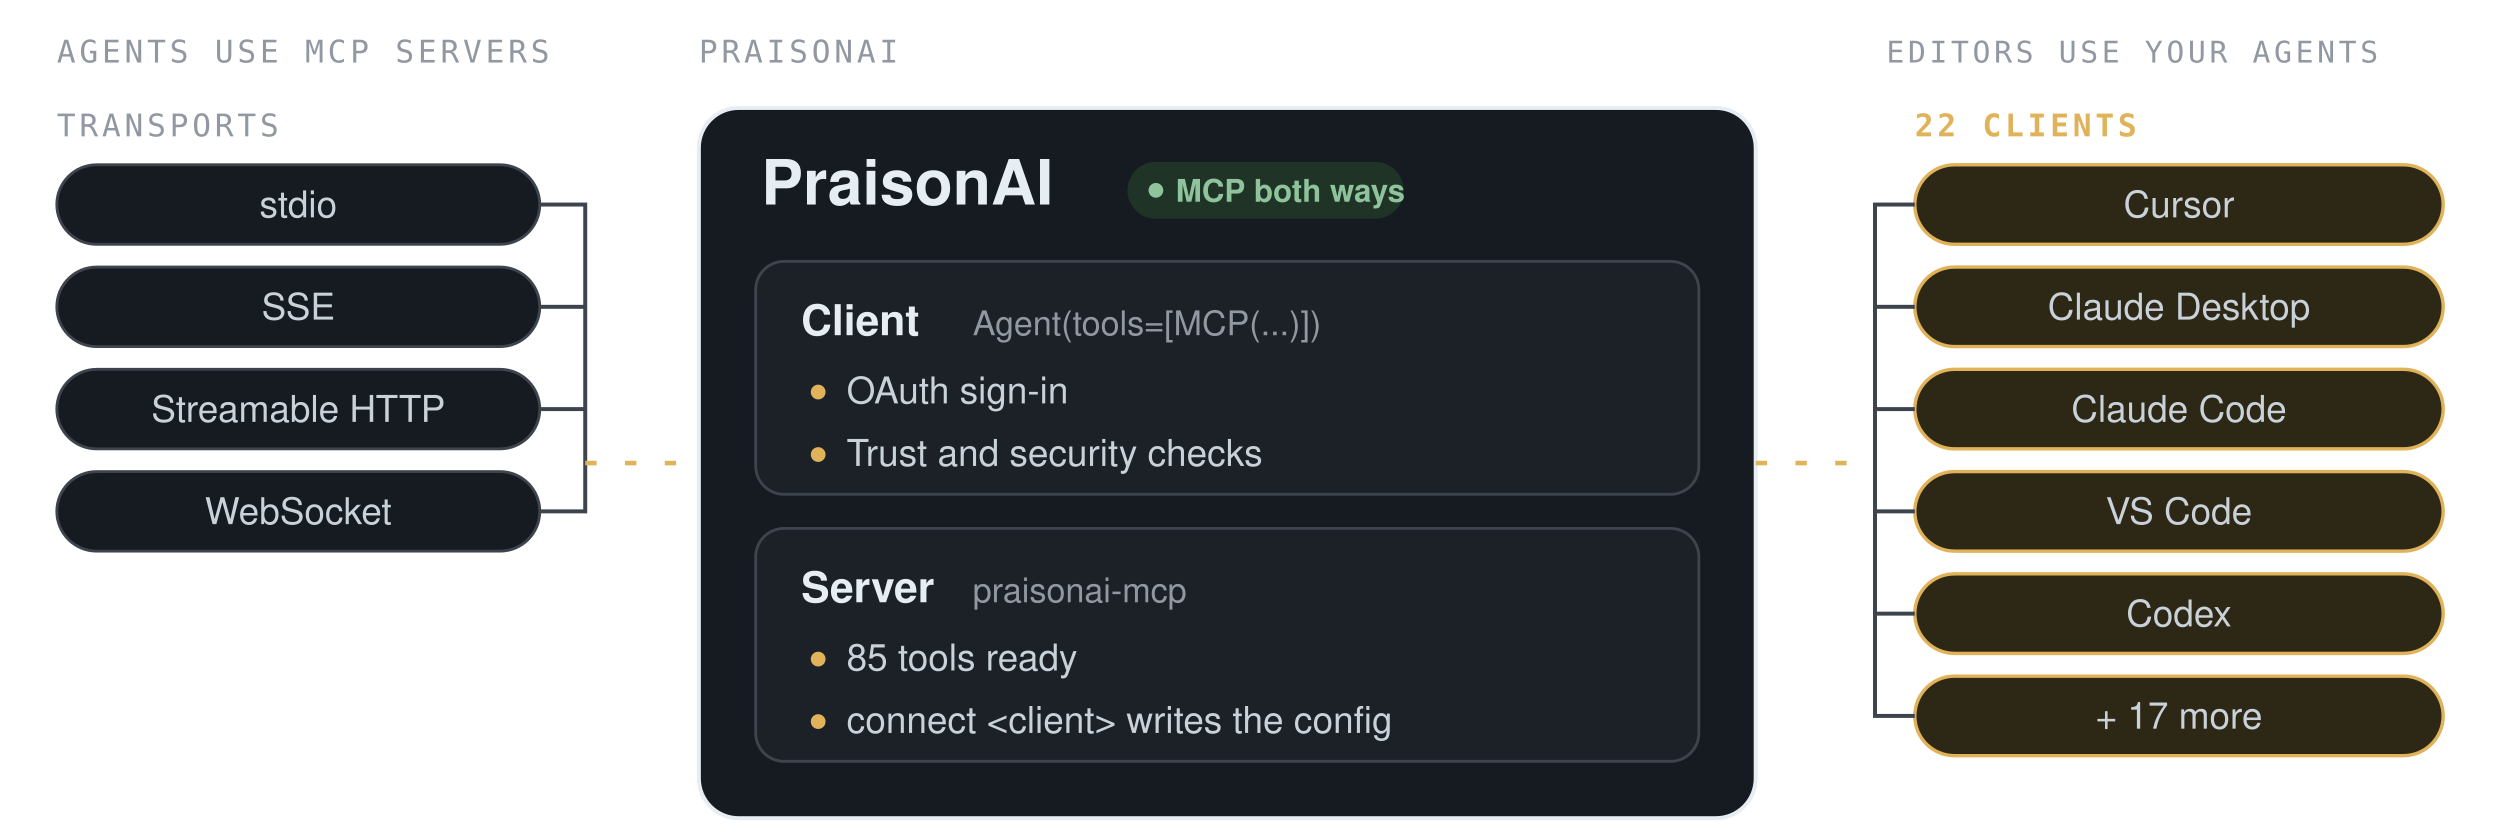
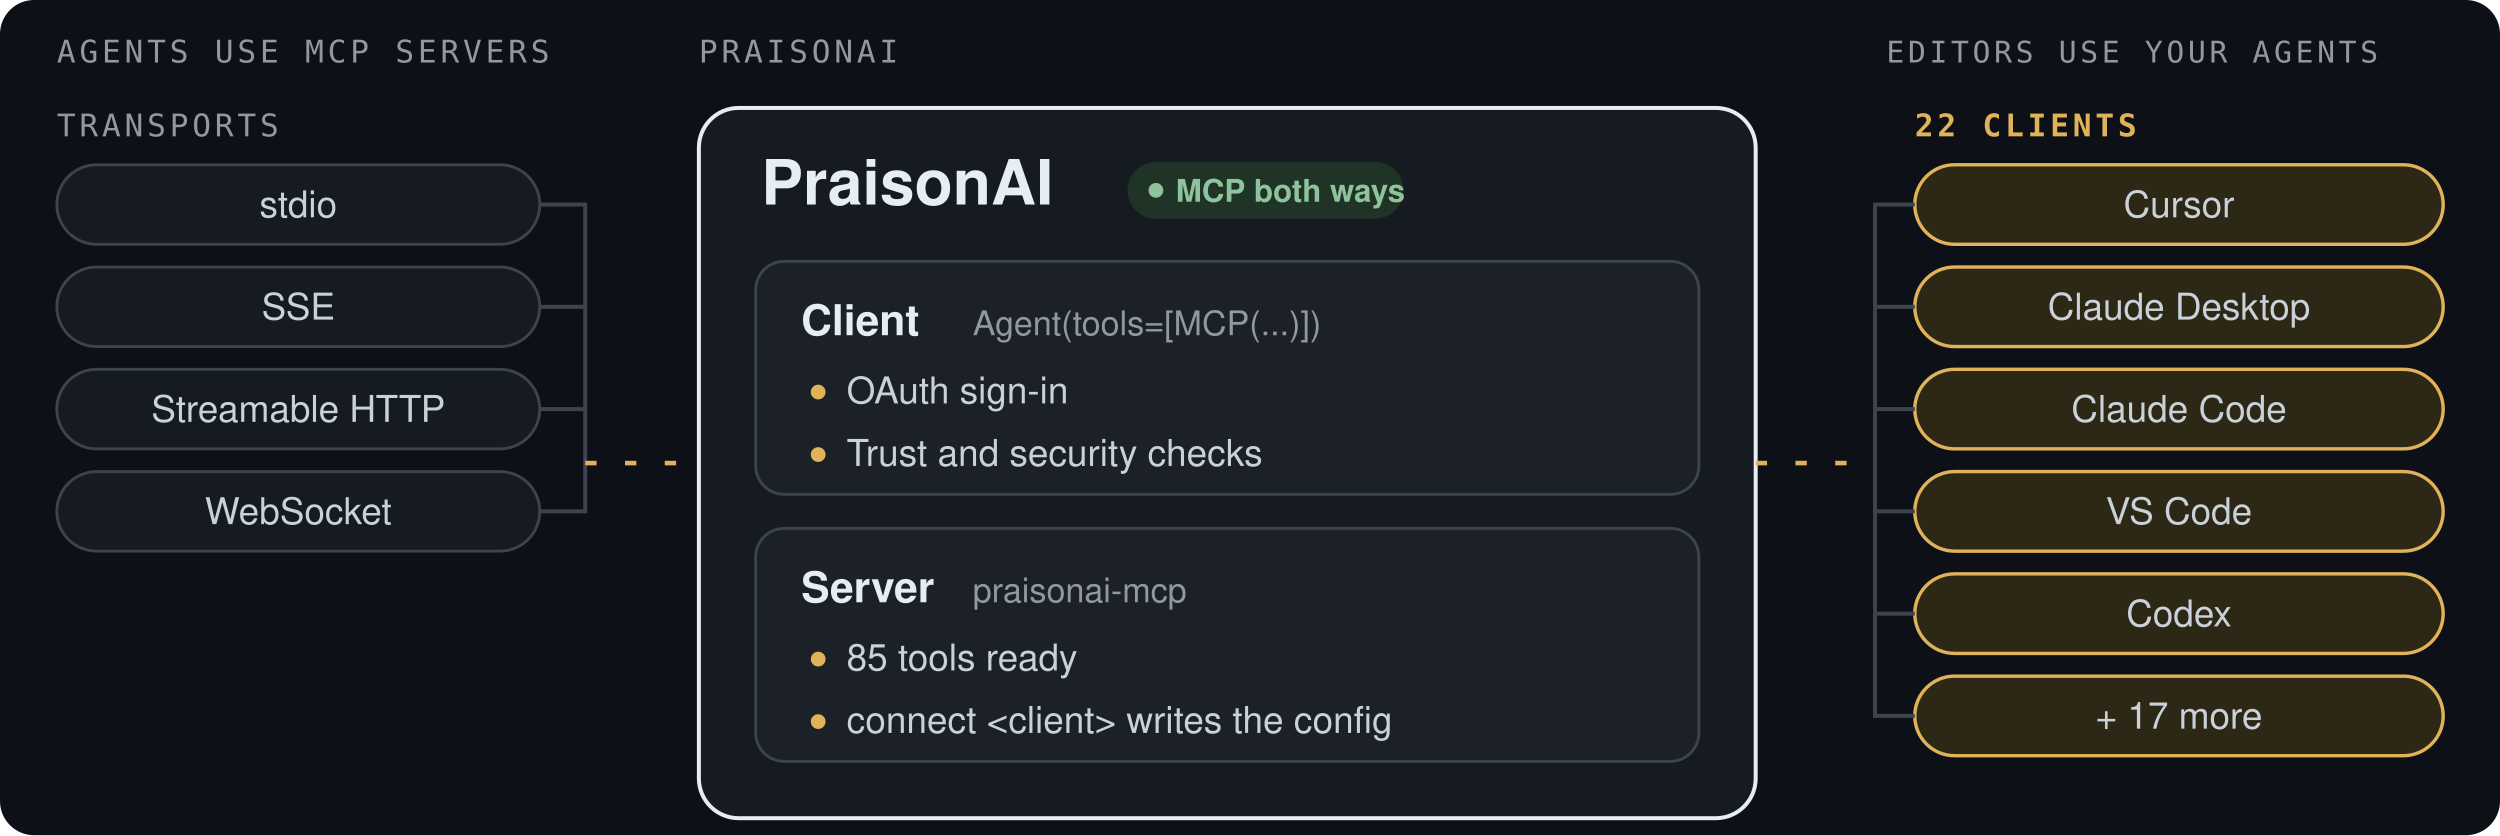
<svg xmlns="http://www.w3.org/2000/svg" viewBox="0 0 880 294" width="880" height="294" role="img" aria-label="MCP both ways - agents use any MCP server over stdio, SSE, Streamable HTTP or WebSocket, and praisonai-mcp serves 85 tools to 22 editors and assistants.">
-   <style>
+   <style>.bgr{fill:#0d1117}
.eb{font:500 11px ui-monospace,SFMono-Regular,Menlo,Consolas,monospace;fill:#9198a1;letter-spacing:.12em}
.ebA{font:600 11px ui-monospace,SFMono-Regular,Menlo,Consolas,monospace;fill:#e0b25a;letter-spacing:.12em}
.h1{font:650 22px -apple-system,BlinkMacSystemFont,'Segoe UI',Helvetica,Arial,sans-serif;fill:#e6edf3}
.h2{font:600 15px -apple-system,BlinkMacSystemFont,'Segoe UI',Helvetica,Arial,sans-serif;fill:#e6edf3}
.tx{font:400 13px -apple-system,BlinkMacSystemFont,'Segoe UI',Helvetica,Arial,sans-serif;fill:#c9d1d9}
.sm{font:400 12px -apple-system,BlinkMacSystemFont,'Segoe UI',Helvetica,Arial,sans-serif;fill:#9198a1}
.mono{font:500 12px ui-monospace,SFMono-Regular,Menlo,Consolas,monospace;fill:#e6edf3}
.pill{fill:#161b22;stroke:#3d444d;stroke-width:1}
.pillHi{fill:#2d2716;stroke:#e0b25a;stroke-width:1.2}
.card{fill:#161b22;stroke:#e6edf3;stroke-width:1.4}
.soft{fill:#1c2128;stroke:#3d444d;stroke-width:1}
.dash{fill:none;stroke:#e0b25a;stroke-width:1.4;stroke-dasharray:6 6}
.wire{fill:none;stroke:#3d444d;stroke-width:1.4}
.flow{fill:none;stroke:#e0b25a;stroke-width:1.6;stroke-dasharray:4 10;animation:flow 1.6s linear infinite}
.flowR{fill:none;stroke:#e0b25a;stroke-width:1.6;stroke-dasharray:4 10;animation:flowR 1.6s linear infinite}
.okb{fill:#1f3326} .okt{font:600 11px -apple-system,BlinkMacSystemFont,'Segoe UI',Helvetica,Arial,sans-serif;fill:#8fc39b}
.acb{fill:#3a2f1a} .act{font:600 11px -apple-system,BlinkMacSystemFont,'Segoe UI',Helvetica,Arial,sans-serif;fill:#e0b25a}
.dot{fill:#e0b25a}
@keyframes flow{to{stroke-dashoffset:-28}}
@keyframes flowR{to{stroke-dashoffset:28}}
@media (prefers-reduced-motion:reduce){*{animation:none!important}}
</style>
+   <rect class="bgr" x="0" y="0" width="880" height="294" rx="12" />
  <text class="eb" x="20" y="22">AGENTS USE MCP SERVERS</text>
  <text class="eb" x="246" y="22">PRAISONAI</text>
  <text class="eb" x="664" y="22" style="font-size:10.5px">EDITORS USE YOUR AGENTS</text>
  <text class="eb" x="20" y="48">TRANSPORTS</text>
  <rect class="pill" x="20" y="58" width="170" height="28" rx="14.0" />
  <text class="tx" x="105.0" y="76.5" text-anchor="middle">stdio</text>
  <rect class="pill" x="20" y="94" width="170" height="28" rx="14.0" />
  <text class="tx" x="105.0" y="112.5" text-anchor="middle">SSE</text>
  <rect class="pill" x="20" y="130" width="170" height="28" rx="14.0" />
  <text class="tx" x="105.0" y="148.5" text-anchor="middle">Streamable HTTP</text>
  <rect class="pill" x="20" y="166" width="170" height="28" rx="14.0" />
  <text class="tx" x="105.0" y="184.5" text-anchor="middle">WebSocket</text>
  <text class="ebA" x="674" y="48">22 CLIENTS</text>
  <rect class="pillHi" x="674" y="58" width="186" height="28" rx="14.0" />
  <text class="tx" x="767.0" y="76.5" text-anchor="middle">Cursor</text>
  <rect class="pillHi" x="674" y="94" width="186" height="28" rx="14.0" />
  <text class="tx" x="767.0" y="112.5" text-anchor="middle">Claude Desktop</text>
  <rect class="pillHi" x="674" y="130" width="186" height="28" rx="14.0" />
  <text class="tx" x="767.0" y="148.5" text-anchor="middle">Claude Code</text>
  <rect class="pillHi" x="674" y="166" width="186" height="28" rx="14.0" />
  <text class="tx" x="767.0" y="184.5" text-anchor="middle">VS Code</text>
  <rect class="pillHi" x="674" y="202" width="186" height="28" rx="14.0" />
  <text class="tx" x="767.0" y="220.5" text-anchor="middle">Codex</text>
  <rect class="pillHi" x="674" y="238" width="186" height="28" rx="14.0" />
  <text class="tx" x="767.0" y="256.5" text-anchor="middle">+ 17 more</text>
  <rect class="card" x="246" y="38" width="372" height="250" rx="14" />
  <text class="h1" x="268" y="72">PraisonAI</text>
  <rect class="okb" x="396.88" y="57" width="97.2" height="20" rx="10" />
  <circle class="okt" cx="406.88" cy="67" r="2.6" />
  <text class="okt" x="413.88" y="71">MCP both ways</text>
  <rect class="soft" x="266" y="92" width="332" height="82" rx="10" />
  <text class="h2" x="282" y="118">Client</text>
  <text class="sm" x="342.4" y="118">Agent(tools=[MCP(...)])</text>
  <circle class="dot" cx="288" cy="138" r="2.6" />
  <text class="tx" x="298" y="142">OAuth sign-in</text>
  <circle class="dot" cx="288" cy="160" r="2.6" />
  <text class="tx" x="298" y="164">Trust and security checks</text>
  <rect class="soft" x="266" y="186" width="332" height="82" rx="10" />
  <text class="h2" x="282" y="212">Server</text>
  <text class="sm" x="342.4" y="212">praisonai-mcp</text>
  <circle class="dot" cx="288" cy="232" r="2.6" />
  <text class="tx" x="298" y="236">85 tools ready</text>
  <circle class="dot" cx="288" cy="254" r="2.6" />
  <text class="tx" x="298" y="258">connect &lt;client&gt; writes the config</text>
  <path class="wire" d="M190 72 H206 V180 H190" />
  <path class="wire" d="M190 108 H206" />
  <path class="wire" d="M190 144 H206" />
  <path class="flow" d="M206 163 H246" />
  <path class="wire" d="M674 72 H660 V252 H674" />
  <path class="wire" d="M674 108 H660" />
  <path class="wire" d="M674 144 H660" />
  <path class="wire" d="M674 180 H660" />
  <path class="wire" d="M674 216 H660" />
  <path class="flowR" d="M618 163 H660" />
</svg>
